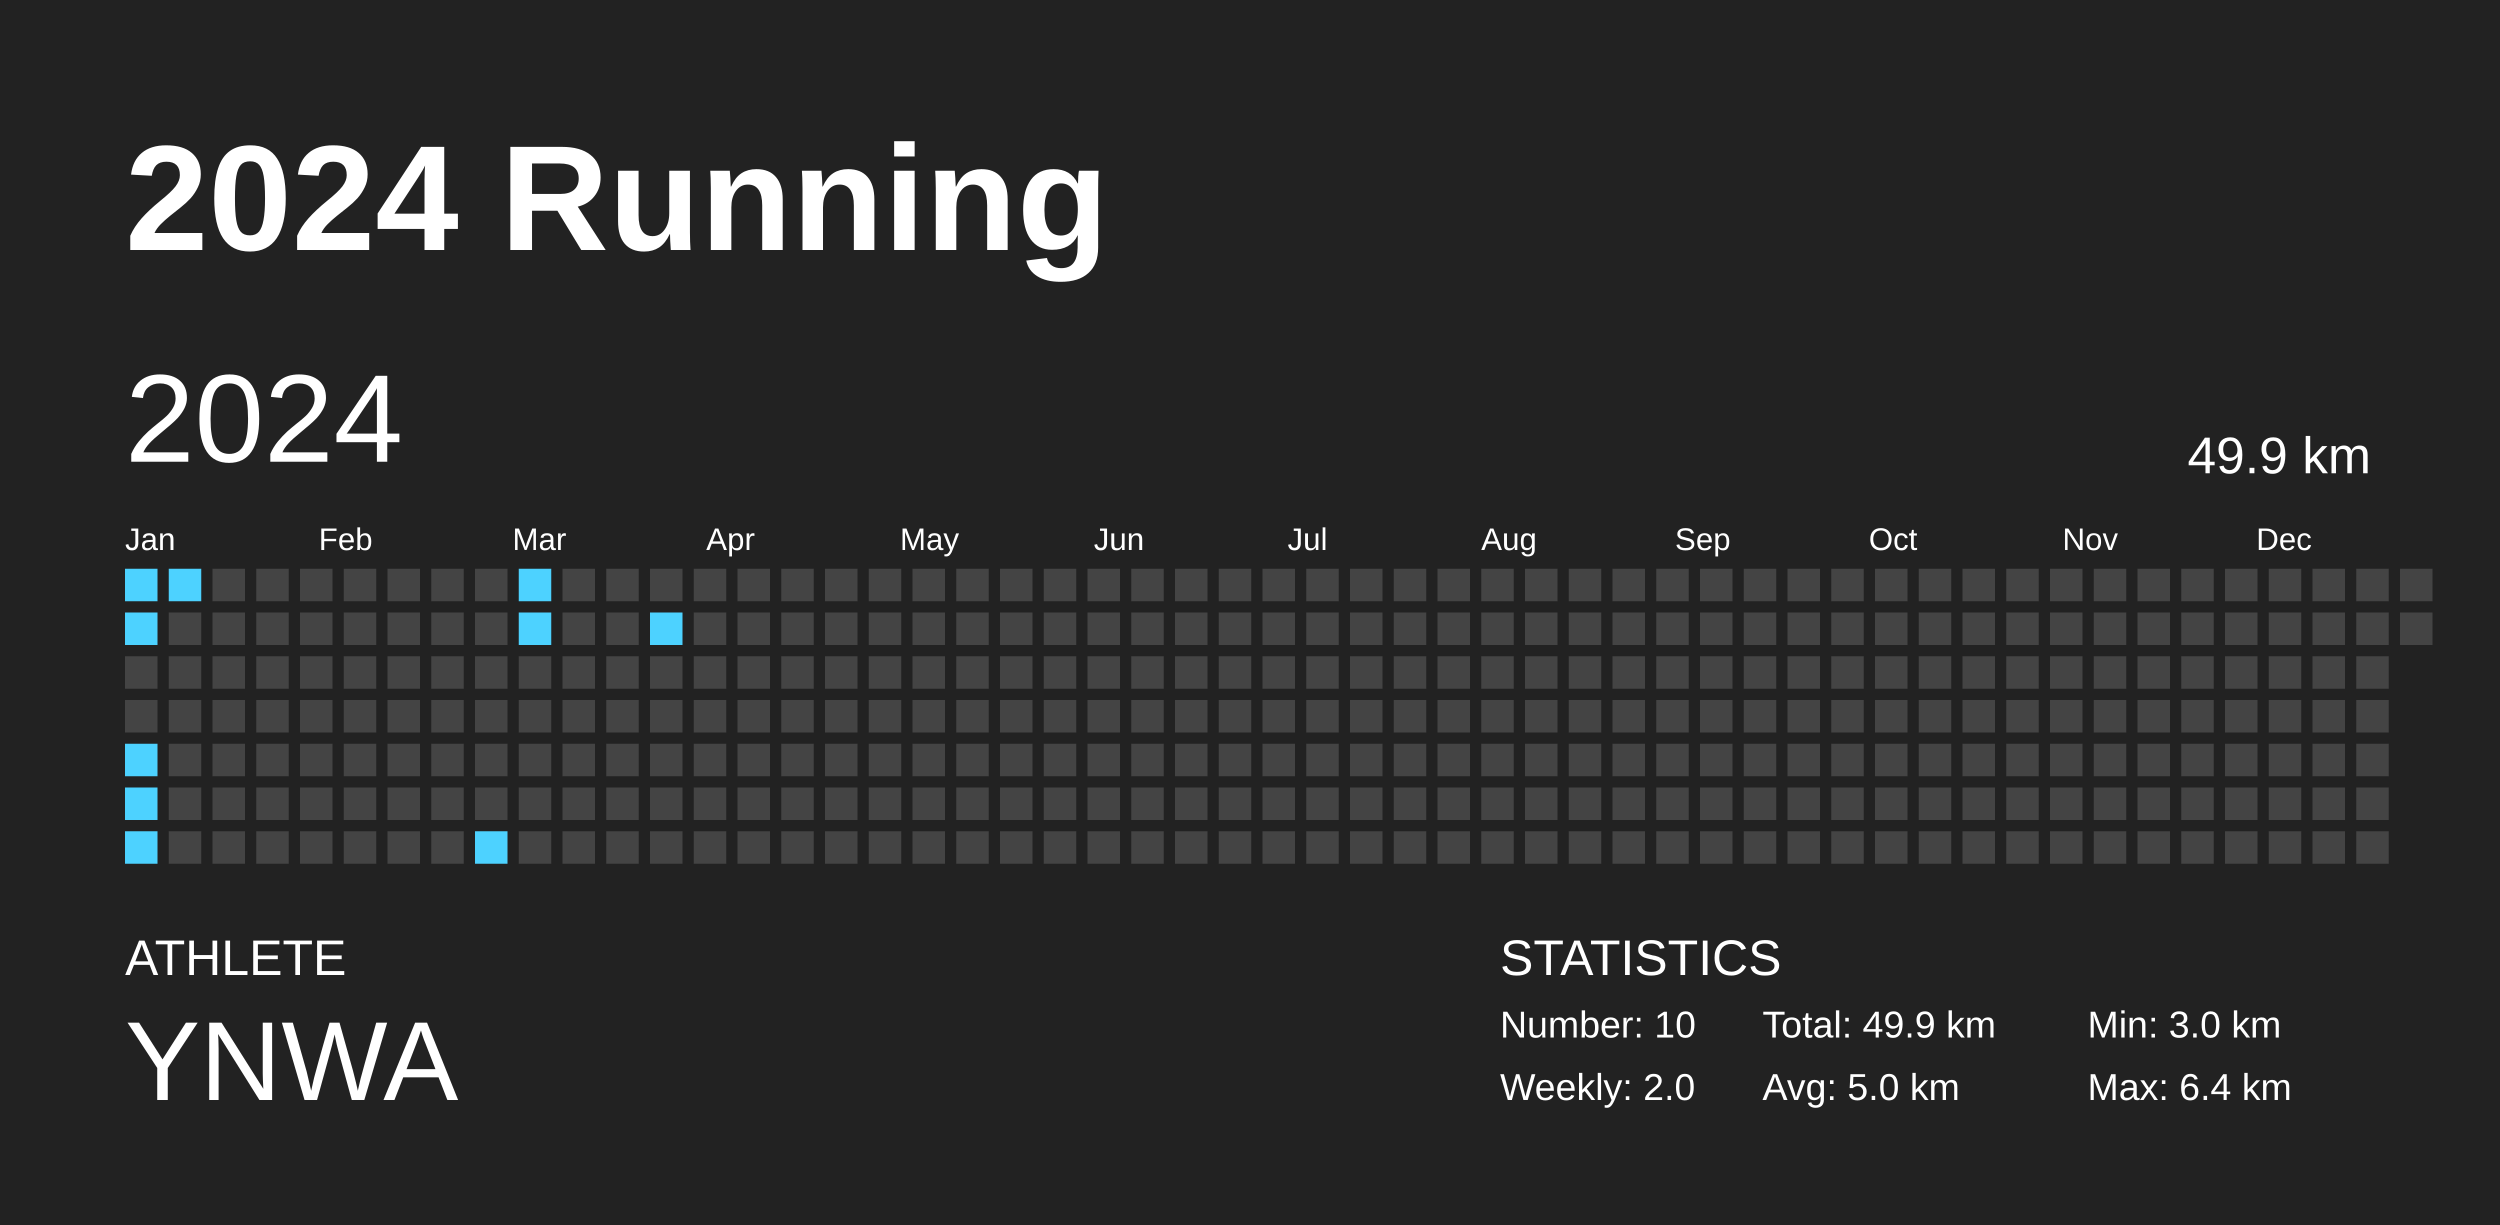
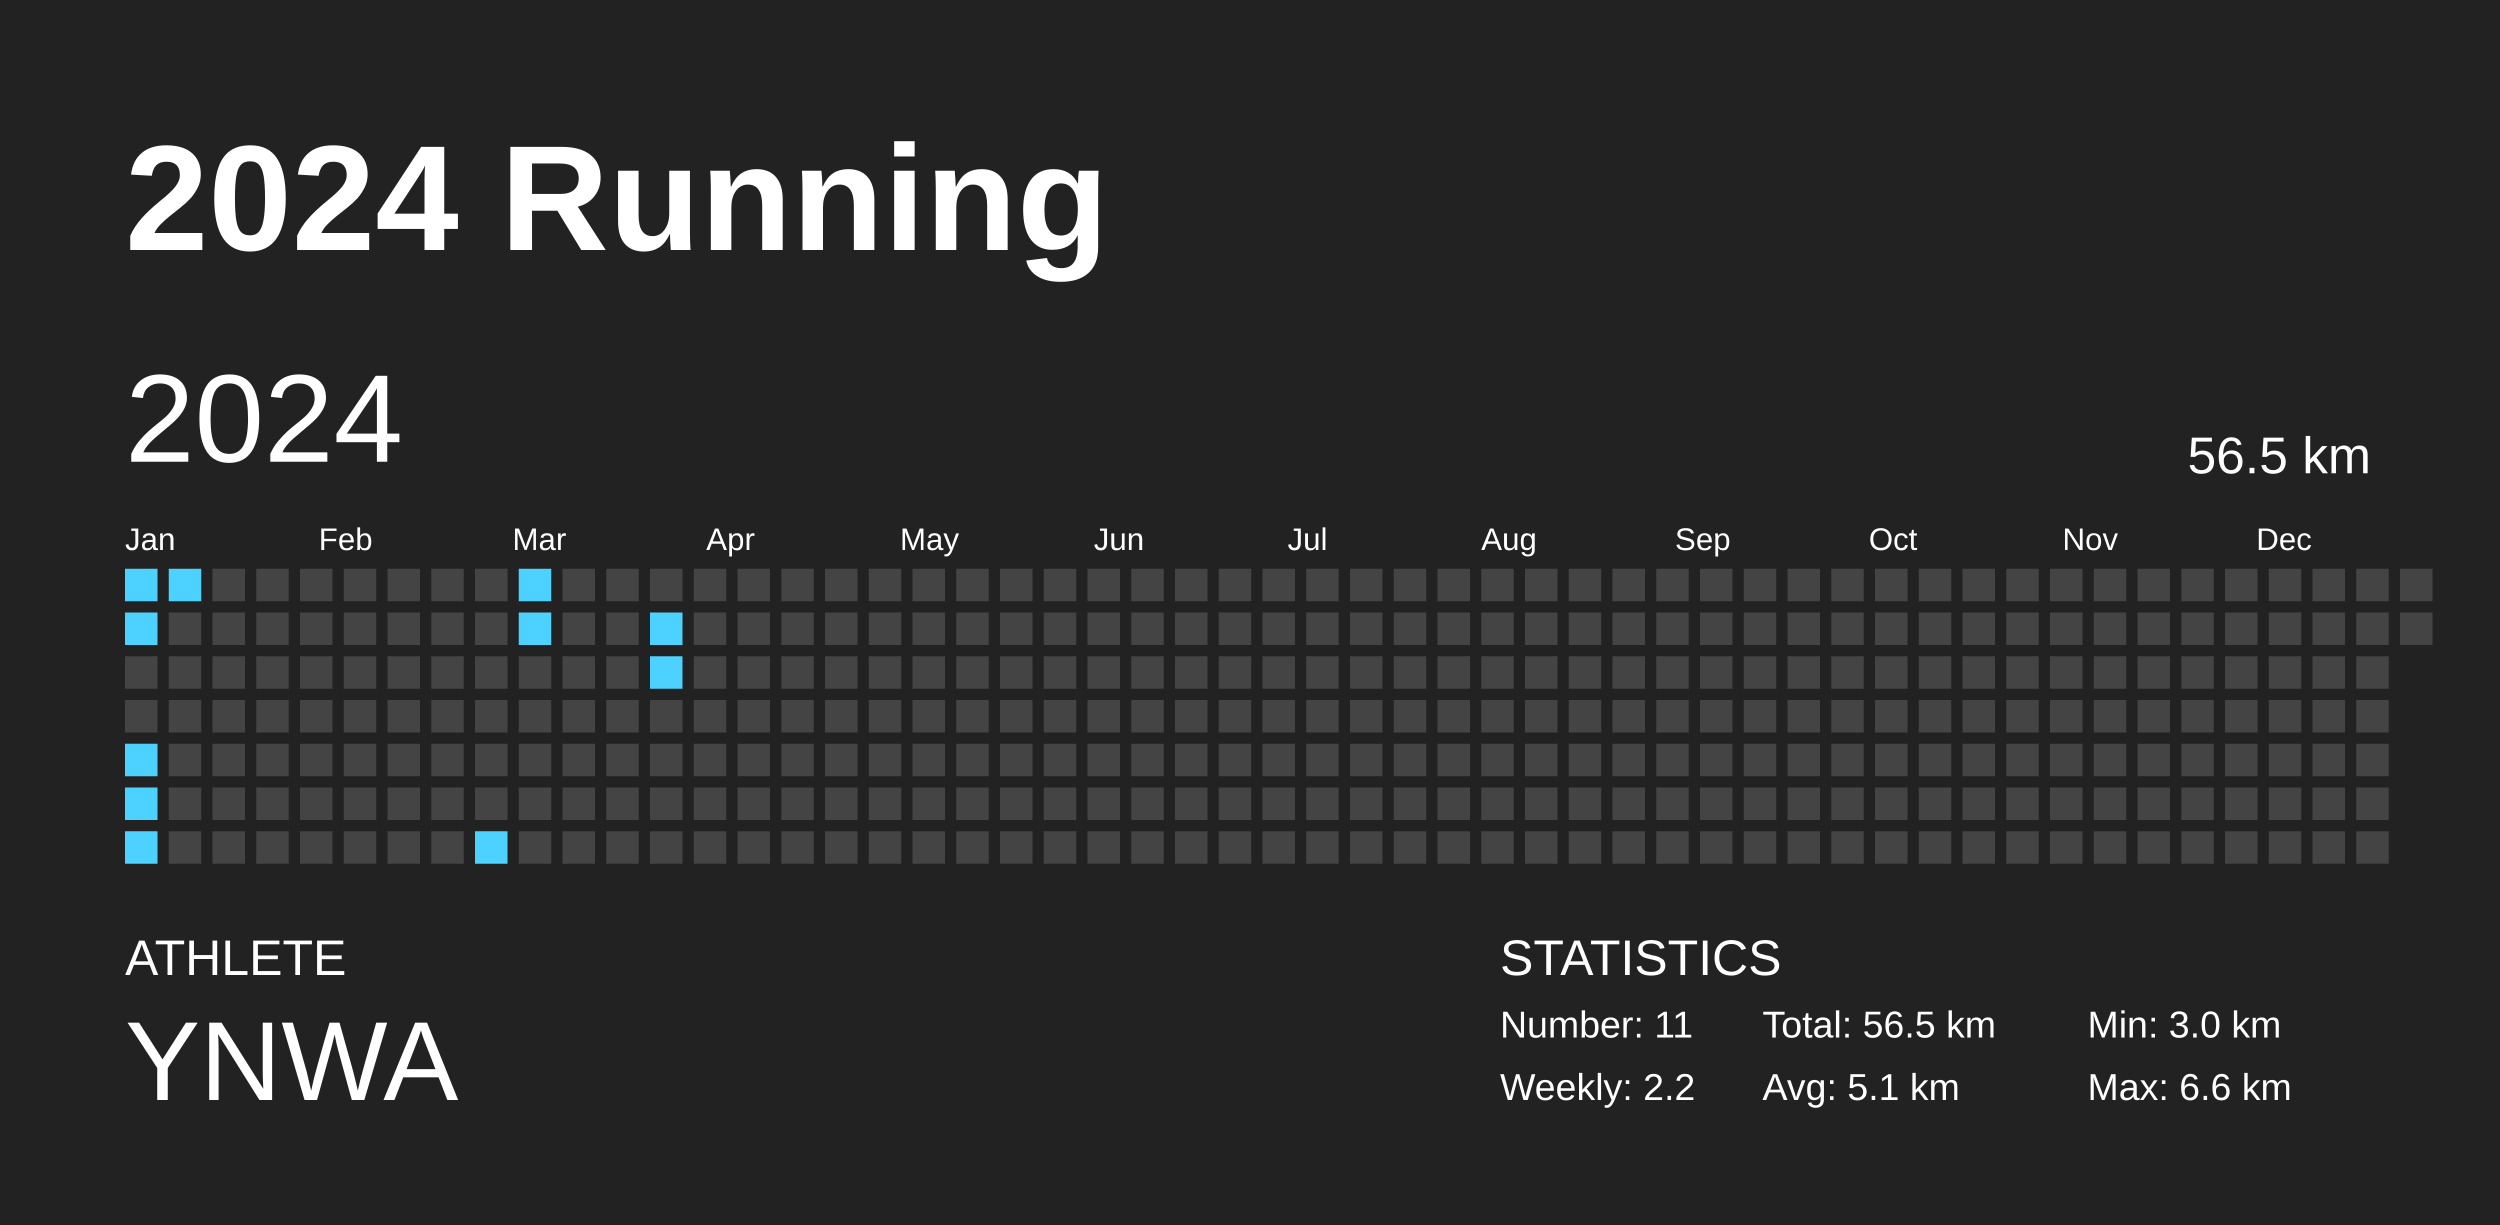
<svg xmlns="http://www.w3.org/2000/svg" baseProfile="full" height="98mm" version="1.1" viewBox="0,0,200,98" width="200mm">
  <defs />
  <rect fill="#222222" height="98" width="200" x="0" y="0" />
  <text fill="#FFFFFF" style="font-size:12px; font-family:Arial; font-weight:bold;" x="10" y="20">2024 Running</text>
  <text fill="#FFFFFF" style="font-size:4px; font-family:Arial" x="10" y="78">ATHLETE</text>
  <text fill="#FFFFFF" style="font-size:9px; font-family:Arial" x="10" y="88">YNWA</text>
  <text fill="#FFFFFF" style="font-size:4px; font-family:Arial" x="120" y="78">STATISTICS</text>
-   <text fill="#FFFFFF" style="font-size:3px; font-family:Arial" x="120" y="83">Number: 10</text>
-   <text fill="#FFFFFF" style="font-size:3px; font-family:Arial" x="120" y="88">Weekly: 2.0</text>
-   <text fill="#FFFFFF" style="font-size:3px; font-family:Arial" x="141" y="83">Total: 49.9 km</text>
-   <text fill="#FFFFFF" style="font-size:3px; font-family:Arial" x="141" y="88">Avg: 5.0 km</text>
+   <text fill="#FFFFFF" style="font-size:3px; font-family:Arial" x="120" y="83">Number: 11</text>
+   <text fill="#FFFFFF" style="font-size:3px; font-family:Arial" x="120" y="88">Weekly: 2.2</text>
+   <text fill="#FFFFFF" style="font-size:3px; font-family:Arial" x="141" y="83">Total: 56.5 km</text>
+   <text fill="#FFFFFF" style="font-size:3px; font-family:Arial" x="141" y="88">Avg: 5.1 km</text>
  <text fill="#FFFFFF" style="font-size:3px; font-family:Arial" x="167" y="83">Min: 3.0 km</text>
-   <text fill="#FFFFFF" style="font-size:3px; font-family:Arial" x="167" y="88">Max: 6.4 km</text>
+   <text fill="#FFFFFF" style="font-size:3px; font-family:Arial" x="167" y="88">Max: 6.6 km</text>
  <text dominant-baseline="hanging" fill="#FFFFFF" style="font-size:10.0px; font-family:Arial;" x="10" y="30">2024</text>
-   <text dominant-baseline="hanging" fill="#FFFFFF" style="font-size:4.125px; font-family:Arial;" x="175" y="35">49.9 km</text>
+   <text dominant-baseline="hanging" fill="#FFFFFF" style="font-size:4.125px; font-family:Arial;" x="175" y="35">56.5 km</text>
  <text fill="#FFFFFF" style="font-size:2.5px; font-family:Arial" x="10.0" y="44">Jan</text>
  <text fill="#FFFFFF" style="font-size:2.5px; font-family:Arial" x="25.5" y="44">Feb</text>
  <text fill="#FFFFFF" style="font-size:2.5px; font-family:Arial" x="41.0" y="44">Mar</text>
  <text fill="#FFFFFF" style="font-size:2.5px; font-family:Arial" x="56.5" y="44">Apr</text>
  <text fill="#FFFFFF" style="font-size:2.5px; font-family:Arial" x="72.0" y="44">May</text>
  <text fill="#FFFFFF" style="font-size:2.5px; font-family:Arial" x="87.5" y="44">Jun</text>
  <text fill="#FFFFFF" style="font-size:2.5px; font-family:Arial" x="103.0" y="44">Jul</text>
  <text fill="#FFFFFF" style="font-size:2.5px; font-family:Arial" x="118.5" y="44">Aug</text>
  <text fill="#FFFFFF" style="font-size:2.5px; font-family:Arial" x="134.0" y="44">Sep</text>
  <text fill="#FFFFFF" style="font-size:2.5px; font-family:Arial" x="149.5" y="44">Oct</text>
  <text fill="#FFFFFF" style="font-size:2.5px; font-family:Arial" x="165.0" y="44">Nov</text>
  <text fill="#FFFFFF" style="font-size:2.5px; font-family:Arial" x="180.5" y="44">Dec</text>
  <rect fill="#4dd2ff" height="2.6" width="2.6" x="10.0" y="45.5" />
  <rect fill="#4dd2ff" height="2.6" width="2.6" x="10.0" y="49.0" />
  <rect fill="#444444" height="2.6" width="2.6" x="10.0" y="52.5" />
  <rect fill="#444444" height="2.6" width="2.6" x="10.0" y="56.0" />
  <rect fill="#4dd2ff" height="2.6" width="2.6" x="10.0" y="59.5" />
  <rect fill="#4dd2ff" height="2.6" width="2.6" x="10.0" y="63.0" />
  <rect fill="#4dd2ff" height="2.6" width="2.6" x="10.0" y="66.5" />
  <rect fill="#4dd2ff" height="2.6" width="2.6" x="13.5" y="45.5" />
  <rect fill="#444444" height="2.6" width="2.6" x="13.5" y="49.0" />
  <rect fill="#444444" height="2.6" width="2.6" x="13.5" y="52.5" />
  <rect fill="#444444" height="2.6" width="2.6" x="13.5" y="56.0" />
  <rect fill="#444444" height="2.6" width="2.6" x="13.5" y="59.5" />
  <rect fill="#444444" height="2.6" width="2.6" x="13.5" y="63.0" />
  <rect fill="#444444" height="2.6" width="2.6" x="13.5" y="66.5" />
  <rect fill="#444444" height="2.6" width="2.6" x="17.0" y="45.5" />
  <rect fill="#444444" height="2.6" width="2.6" x="17.0" y="49.0" />
  <rect fill="#444444" height="2.6" width="2.6" x="17.0" y="52.5" />
  <rect fill="#444444" height="2.6" width="2.6" x="17.0" y="56.0" />
  <rect fill="#444444" height="2.6" width="2.6" x="17.0" y="59.5" />
  <rect fill="#444444" height="2.6" width="2.6" x="17.0" y="63.0" />
  <rect fill="#444444" height="2.6" width="2.6" x="17.0" y="66.5" />
  <rect fill="#444444" height="2.6" width="2.6" x="20.5" y="45.5" />
  <rect fill="#444444" height="2.6" width="2.6" x="20.5" y="49.0" />
  <rect fill="#444444" height="2.6" width="2.6" x="20.5" y="52.5" />
  <rect fill="#444444" height="2.6" width="2.6" x="20.5" y="56.0" />
  <rect fill="#444444" height="2.6" width="2.6" x="20.5" y="59.5" />
  <rect fill="#444444" height="2.6" width="2.6" x="20.5" y="63.0" />
  <rect fill="#444444" height="2.6" width="2.6" x="20.5" y="66.5" />
  <rect fill="#444444" height="2.6" width="2.6" x="24.0" y="45.5" />
  <rect fill="#444444" height="2.6" width="2.6" x="24.0" y="49.0" />
  <rect fill="#444444" height="2.6" width="2.6" x="24.0" y="52.5" />
  <rect fill="#444444" height="2.6" width="2.6" x="24.0" y="56.0" />
  <rect fill="#444444" height="2.6" width="2.6" x="24.0" y="59.5" />
  <rect fill="#444444" height="2.6" width="2.6" x="24.0" y="63.0" />
  <rect fill="#444444" height="2.6" width="2.6" x="24.0" y="66.5" />
  <rect fill="#444444" height="2.6" width="2.6" x="27.5" y="45.5" />
  <rect fill="#444444" height="2.6" width="2.6" x="27.5" y="49.0" />
  <rect fill="#444444" height="2.6" width="2.6" x="27.5" y="52.5" />
  <rect fill="#444444" height="2.6" width="2.6" x="27.5" y="56.0" />
  <rect fill="#444444" height="2.6" width="2.6" x="27.5" y="59.5" />
  <rect fill="#444444" height="2.6" width="2.6" x="27.5" y="63.0" />
  <rect fill="#444444" height="2.6" width="2.6" x="27.5" y="66.5" />
  <rect fill="#444444" height="2.6" width="2.6" x="31.0" y="45.5" />
  <rect fill="#444444" height="2.6" width="2.6" x="31.0" y="49.0" />
  <rect fill="#444444" height="2.6" width="2.6" x="31.0" y="52.5" />
  <rect fill="#444444" height="2.6" width="2.6" x="31.0" y="56.0" />
  <rect fill="#444444" height="2.6" width="2.6" x="31.0" y="59.5" />
  <rect fill="#444444" height="2.6" width="2.6" x="31.0" y="63.0" />
  <rect fill="#444444" height="2.6" width="2.6" x="31.0" y="66.5" />
  <rect fill="#444444" height="2.6" width="2.6" x="34.5" y="45.5" />
  <rect fill="#444444" height="2.6" width="2.6" x="34.5" y="49.0" />
  <rect fill="#444444" height="2.6" width="2.6" x="34.5" y="52.5" />
  <rect fill="#444444" height="2.6" width="2.6" x="34.5" y="56.0" />
  <rect fill="#444444" height="2.6" width="2.6" x="34.5" y="59.5" />
  <rect fill="#444444" height="2.6" width="2.6" x="34.5" y="63.0" />
  <rect fill="#444444" height="2.6" width="2.6" x="34.5" y="66.5" />
  <rect fill="#444444" height="2.6" width="2.6" x="38.0" y="45.5" />
  <rect fill="#444444" height="2.6" width="2.6" x="38.0" y="49.0" />
  <rect fill="#444444" height="2.6" width="2.6" x="38.0" y="52.5" />
  <rect fill="#444444" height="2.6" width="2.6" x="38.0" y="56.0" />
  <rect fill="#444444" height="2.6" width="2.6" x="38.0" y="59.5" />
  <rect fill="#444444" height="2.6" width="2.6" x="38.0" y="63.0" />
  <rect fill="#4dd2ff" height="2.6" width="2.6" x="38.0" y="66.5" />
  <rect fill="#4dd2ff" height="2.6" width="2.6" x="41.5" y="45.5" />
  <rect fill="#4dd2ff" height="2.6" width="2.6" x="41.5" y="49.0" />
  <rect fill="#444444" height="2.6" width="2.6" x="41.5" y="52.5" />
  <rect fill="#444444" height="2.6" width="2.6" x="41.5" y="56.0" />
  <rect fill="#444444" height="2.6" width="2.6" x="41.5" y="59.5" />
  <rect fill="#444444" height="2.6" width="2.6" x="41.5" y="63.0" />
  <rect fill="#444444" height="2.6" width="2.6" x="41.5" y="66.5" />
  <rect fill="#444444" height="2.6" width="2.6" x="45.0" y="45.5" />
  <rect fill="#444444" height="2.6" width="2.6" x="45.0" y="49.0" />
  <rect fill="#444444" height="2.6" width="2.6" x="45.0" y="52.5" />
  <rect fill="#444444" height="2.6" width="2.6" x="45.0" y="56.0" />
  <rect fill="#444444" height="2.6" width="2.6" x="45.0" y="59.5" />
  <rect fill="#444444" height="2.6" width="2.6" x="45.0" y="63.0" />
  <rect fill="#444444" height="2.6" width="2.6" x="45.0" y="66.5" />
  <rect fill="#444444" height="2.6" width="2.6" x="48.5" y="45.5" />
  <rect fill="#444444" height="2.6" width="2.6" x="48.5" y="49.0" />
  <rect fill="#444444" height="2.6" width="2.6" x="48.5" y="52.5" />
  <rect fill="#444444" height="2.6" width="2.6" x="48.5" y="56.0" />
  <rect fill="#444444" height="2.6" width="2.6" x="48.5" y="59.5" />
  <rect fill="#444444" height="2.6" width="2.6" x="48.5" y="63.0" />
  <rect fill="#444444" height="2.6" width="2.6" x="48.5" y="66.5" />
  <rect fill="#444444" height="2.6" width="2.6" x="52.0" y="45.5" />
  <rect fill="#4dd2ff" height="2.6" width="2.6" x="52.0" y="49.0" />
-   <rect fill="#444444" height="2.6" width="2.6" x="52.0" y="52.5" />
+   <rect fill="#4dd2ff" height="2.6" width="2.6" x="52.0" y="52.5" />
  <rect fill="#444444" height="2.6" width="2.6" x="52.0" y="56.0" />
  <rect fill="#444444" height="2.6" width="2.6" x="52.0" y="59.5" />
  <rect fill="#444444" height="2.6" width="2.6" x="52.0" y="63.0" />
  <rect fill="#444444" height="2.6" width="2.6" x="52.0" y="66.5" />
  <rect fill="#444444" height="2.6" width="2.6" x="55.5" y="45.5" />
  <rect fill="#444444" height="2.6" width="2.6" x="55.5" y="49.0" />
  <rect fill="#444444" height="2.6" width="2.6" x="55.5" y="52.5" />
  <rect fill="#444444" height="2.6" width="2.6" x="55.5" y="56.0" />
  <rect fill="#444444" height="2.6" width="2.6" x="55.5" y="59.5" />
  <rect fill="#444444" height="2.6" width="2.6" x="55.5" y="63.0" />
  <rect fill="#444444" height="2.6" width="2.6" x="55.5" y="66.5" />
  <rect fill="#444444" height="2.6" width="2.6" x="59.0" y="45.5" />
  <rect fill="#444444" height="2.6" width="2.6" x="59.0" y="49.0" />
  <rect fill="#444444" height="2.6" width="2.6" x="59.0" y="52.5" />
  <rect fill="#444444" height="2.6" width="2.6" x="59.0" y="56.0" />
  <rect fill="#444444" height="2.6" width="2.6" x="59.0" y="59.5" />
  <rect fill="#444444" height="2.6" width="2.6" x="59.0" y="63.0" />
  <rect fill="#444444" height="2.6" width="2.6" x="59.0" y="66.5" />
  <rect fill="#444444" height="2.6" width="2.6" x="62.5" y="45.5" />
  <rect fill="#444444" height="2.6" width="2.6" x="62.5" y="49.0" />
  <rect fill="#444444" height="2.6" width="2.6" x="62.5" y="52.5" />
  <rect fill="#444444" height="2.6" width="2.6" x="62.5" y="56.0" />
  <rect fill="#444444" height="2.6" width="2.6" x="62.5" y="59.5" />
  <rect fill="#444444" height="2.6" width="2.6" x="62.5" y="63.0" />
  <rect fill="#444444" height="2.6" width="2.6" x="62.5" y="66.5" />
  <rect fill="#444444" height="2.6" width="2.6" x="66.0" y="45.5" />
  <rect fill="#444444" height="2.6" width="2.6" x="66.0" y="49.0" />
  <rect fill="#444444" height="2.6" width="2.6" x="66.0" y="52.5" />
  <rect fill="#444444" height="2.6" width="2.6" x="66.0" y="56.0" />
  <rect fill="#444444" height="2.6" width="2.6" x="66.0" y="59.5" />
  <rect fill="#444444" height="2.6" width="2.6" x="66.0" y="63.0" />
  <rect fill="#444444" height="2.6" width="2.6" x="66.0" y="66.5" />
  <rect fill="#444444" height="2.6" width="2.6" x="69.5" y="45.5" />
  <rect fill="#444444" height="2.6" width="2.6" x="69.5" y="49.0" />
  <rect fill="#444444" height="2.6" width="2.6" x="69.5" y="52.5" />
  <rect fill="#444444" height="2.6" width="2.6" x="69.5" y="56.0" />
  <rect fill="#444444" height="2.6" width="2.6" x="69.5" y="59.5" />
  <rect fill="#444444" height="2.6" width="2.6" x="69.5" y="63.0" />
  <rect fill="#444444" height="2.6" width="2.6" x="69.5" y="66.5" />
  <rect fill="#444444" height="2.6" width="2.6" x="73.0" y="45.5" />
  <rect fill="#444444" height="2.6" width="2.6" x="73.0" y="49.0" />
  <rect fill="#444444" height="2.6" width="2.6" x="73.0" y="52.5" />
  <rect fill="#444444" height="2.6" width="2.6" x="73.0" y="56.0" />
  <rect fill="#444444" height="2.6" width="2.6" x="73.0" y="59.5" />
  <rect fill="#444444" height="2.6" width="2.6" x="73.0" y="63.0" />
  <rect fill="#444444" height="2.6" width="2.6" x="73.0" y="66.5" />
  <rect fill="#444444" height="2.6" width="2.6" x="76.5" y="45.5" />
  <rect fill="#444444" height="2.6" width="2.6" x="76.5" y="49.0" />
  <rect fill="#444444" height="2.6" width="2.6" x="76.5" y="52.5" />
  <rect fill="#444444" height="2.6" width="2.6" x="76.5" y="56.0" />
  <rect fill="#444444" height="2.6" width="2.6" x="76.5" y="59.5" />
  <rect fill="#444444" height="2.6" width="2.6" x="76.5" y="63.0" />
  <rect fill="#444444" height="2.6" width="2.6" x="76.5" y="66.5" />
  <rect fill="#444444" height="2.6" width="2.6" x="80.0" y="45.5" />
  <rect fill="#444444" height="2.6" width="2.6" x="80.0" y="49.0" />
  <rect fill="#444444" height="2.6" width="2.6" x="80.0" y="52.5" />
  <rect fill="#444444" height="2.6" width="2.6" x="80.0" y="56.0" />
  <rect fill="#444444" height="2.6" width="2.6" x="80.0" y="59.5" />
  <rect fill="#444444" height="2.6" width="2.6" x="80.0" y="63.0" />
  <rect fill="#444444" height="2.6" width="2.6" x="80.0" y="66.5" />
  <rect fill="#444444" height="2.6" width="2.6" x="83.5" y="45.5" />
  <rect fill="#444444" height="2.6" width="2.6" x="83.5" y="49.0" />
  <rect fill="#444444" height="2.6" width="2.6" x="83.5" y="52.5" />
  <rect fill="#444444" height="2.6" width="2.6" x="83.5" y="56.0" />
  <rect fill="#444444" height="2.6" width="2.6" x="83.5" y="59.5" />
  <rect fill="#444444" height="2.6" width="2.6" x="83.5" y="63.0" />
  <rect fill="#444444" height="2.6" width="2.6" x="83.5" y="66.5" />
  <rect fill="#444444" height="2.6" width="2.6" x="87.0" y="45.5" />
  <rect fill="#444444" height="2.6" width="2.6" x="87.0" y="49.0" />
  <rect fill="#444444" height="2.6" width="2.6" x="87.0" y="52.5" />
  <rect fill="#444444" height="2.6" width="2.6" x="87.0" y="56.0" />
  <rect fill="#444444" height="2.6" width="2.6" x="87.0" y="59.5" />
  <rect fill="#444444" height="2.6" width="2.6" x="87.0" y="63.0" />
  <rect fill="#444444" height="2.6" width="2.6" x="87.0" y="66.5" />
  <rect fill="#444444" height="2.6" width="2.6" x="90.5" y="45.5" />
  <rect fill="#444444" height="2.6" width="2.6" x="90.5" y="49.0" />
  <rect fill="#444444" height="2.6" width="2.6" x="90.5" y="52.5" />
  <rect fill="#444444" height="2.6" width="2.6" x="90.5" y="56.0" />
  <rect fill="#444444" height="2.6" width="2.6" x="90.5" y="59.5" />
  <rect fill="#444444" height="2.6" width="2.6" x="90.5" y="63.0" />
  <rect fill="#444444" height="2.6" width="2.6" x="90.5" y="66.5" />
  <rect fill="#444444" height="2.6" width="2.6" x="94.0" y="45.5" />
  <rect fill="#444444" height="2.6" width="2.6" x="94.0" y="49.0" />
  <rect fill="#444444" height="2.6" width="2.6" x="94.0" y="52.5" />
  <rect fill="#444444" height="2.6" width="2.6" x="94.0" y="56.0" />
  <rect fill="#444444" height="2.6" width="2.6" x="94.0" y="59.5" />
  <rect fill="#444444" height="2.6" width="2.6" x="94.0" y="63.0" />
  <rect fill="#444444" height="2.6" width="2.6" x="94.0" y="66.5" />
  <rect fill="#444444" height="2.6" width="2.6" x="97.5" y="45.5" />
  <rect fill="#444444" height="2.6" width="2.6" x="97.5" y="49.0" />
  <rect fill="#444444" height="2.6" width="2.6" x="97.5" y="52.5" />
  <rect fill="#444444" height="2.6" width="2.6" x="97.5" y="56.0" />
  <rect fill="#444444" height="2.6" width="2.6" x="97.5" y="59.5" />
  <rect fill="#444444" height="2.6" width="2.6" x="97.5" y="63.0" />
  <rect fill="#444444" height="2.6" width="2.6" x="97.5" y="66.5" />
  <rect fill="#444444" height="2.6" width="2.6" x="101.0" y="45.5" />
  <rect fill="#444444" height="2.6" width="2.6" x="101.0" y="49.0" />
  <rect fill="#444444" height="2.6" width="2.6" x="101.0" y="52.5" />
  <rect fill="#444444" height="2.6" width="2.6" x="101.0" y="56.0" />
  <rect fill="#444444" height="2.6" width="2.6" x="101.0" y="59.5" />
  <rect fill="#444444" height="2.6" width="2.6" x="101.0" y="63.0" />
  <rect fill="#444444" height="2.6" width="2.6" x="101.0" y="66.5" />
  <rect fill="#444444" height="2.6" width="2.6" x="104.5" y="45.5" />
  <rect fill="#444444" height="2.6" width="2.6" x="104.5" y="49.0" />
  <rect fill="#444444" height="2.6" width="2.6" x="104.5" y="52.5" />
  <rect fill="#444444" height="2.6" width="2.6" x="104.5" y="56.0" />
  <rect fill="#444444" height="2.6" width="2.6" x="104.5" y="59.5" />
  <rect fill="#444444" height="2.6" width="2.6" x="104.5" y="63.0" />
  <rect fill="#444444" height="2.6" width="2.6" x="104.5" y="66.5" />
  <rect fill="#444444" height="2.6" width="2.6" x="108.0" y="45.5" />
  <rect fill="#444444" height="2.6" width="2.6" x="108.0" y="49.0" />
  <rect fill="#444444" height="2.6" width="2.6" x="108.0" y="52.5" />
  <rect fill="#444444" height="2.6" width="2.6" x="108.0" y="56.0" />
  <rect fill="#444444" height="2.6" width="2.6" x="108.0" y="59.5" />
  <rect fill="#444444" height="2.6" width="2.6" x="108.0" y="63.0" />
  <rect fill="#444444" height="2.6" width="2.6" x="108.0" y="66.5" />
  <rect fill="#444444" height="2.6" width="2.6" x="111.5" y="45.5" />
  <rect fill="#444444" height="2.6" width="2.6" x="111.5" y="49.0" />
  <rect fill="#444444" height="2.6" width="2.6" x="111.5" y="52.5" />
  <rect fill="#444444" height="2.6" width="2.6" x="111.5" y="56.0" />
  <rect fill="#444444" height="2.6" width="2.6" x="111.5" y="59.5" />
  <rect fill="#444444" height="2.6" width="2.6" x="111.5" y="63.0" />
  <rect fill="#444444" height="2.6" width="2.6" x="111.5" y="66.5" />
  <rect fill="#444444" height="2.6" width="2.6" x="115.0" y="45.5" />
  <rect fill="#444444" height="2.6" width="2.6" x="115.0" y="49.0" />
  <rect fill="#444444" height="2.6" width="2.6" x="115.0" y="52.5" />
  <rect fill="#444444" height="2.6" width="2.6" x="115.0" y="56.0" />
  <rect fill="#444444" height="2.6" width="2.6" x="115.0" y="59.5" />
  <rect fill="#444444" height="2.6" width="2.6" x="115.0" y="63.0" />
  <rect fill="#444444" height="2.6" width="2.6" x="115.0" y="66.5" />
  <rect fill="#444444" height="2.6" width="2.6" x="118.5" y="45.5" />
  <rect fill="#444444" height="2.6" width="2.6" x="118.5" y="49.0" />
  <rect fill="#444444" height="2.6" width="2.6" x="118.5" y="52.5" />
  <rect fill="#444444" height="2.6" width="2.6" x="118.5" y="56.0" />
  <rect fill="#444444" height="2.6" width="2.6" x="118.5" y="59.5" />
  <rect fill="#444444" height="2.6" width="2.6" x="118.5" y="63.0" />
  <rect fill="#444444" height="2.6" width="2.6" x="118.5" y="66.5" />
  <rect fill="#444444" height="2.6" width="2.6" x="122.0" y="45.5" />
  <rect fill="#444444" height="2.6" width="2.6" x="122.0" y="49.0" />
  <rect fill="#444444" height="2.6" width="2.6" x="122.0" y="52.5" />
  <rect fill="#444444" height="2.6" width="2.6" x="122.0" y="56.0" />
  <rect fill="#444444" height="2.6" width="2.6" x="122.0" y="59.5" />
  <rect fill="#444444" height="2.6" width="2.6" x="122.0" y="63.0" />
  <rect fill="#444444" height="2.6" width="2.6" x="122.0" y="66.5" />
  <rect fill="#444444" height="2.6" width="2.6" x="125.5" y="45.5" />
  <rect fill="#444444" height="2.6" width="2.6" x="125.5" y="49.0" />
  <rect fill="#444444" height="2.6" width="2.6" x="125.5" y="52.5" />
  <rect fill="#444444" height="2.6" width="2.6" x="125.5" y="56.0" />
  <rect fill="#444444" height="2.6" width="2.6" x="125.5" y="59.5" />
  <rect fill="#444444" height="2.6" width="2.6" x="125.5" y="63.0" />
  <rect fill="#444444" height="2.6" width="2.6" x="125.5" y="66.5" />
  <rect fill="#444444" height="2.6" width="2.6" x="129.0" y="45.5" />
  <rect fill="#444444" height="2.6" width="2.6" x="129.0" y="49.0" />
  <rect fill="#444444" height="2.6" width="2.6" x="129.0" y="52.5" />
  <rect fill="#444444" height="2.6" width="2.6" x="129.0" y="56.0" />
  <rect fill="#444444" height="2.6" width="2.6" x="129.0" y="59.5" />
  <rect fill="#444444" height="2.6" width="2.6" x="129.0" y="63.0" />
  <rect fill="#444444" height="2.6" width="2.6" x="129.0" y="66.5" />
  <rect fill="#444444" height="2.6" width="2.6" x="132.5" y="45.5" />
  <rect fill="#444444" height="2.6" width="2.6" x="132.5" y="49.0" />
  <rect fill="#444444" height="2.6" width="2.6" x="132.5" y="52.5" />
  <rect fill="#444444" height="2.6" width="2.6" x="132.5" y="56.0" />
  <rect fill="#444444" height="2.6" width="2.6" x="132.5" y="59.5" />
  <rect fill="#444444" height="2.6" width="2.6" x="132.5" y="63.0" />
  <rect fill="#444444" height="2.6" width="2.6" x="132.5" y="66.5" />
  <rect fill="#444444" height="2.6" width="2.6" x="136.0" y="45.5" />
  <rect fill="#444444" height="2.6" width="2.6" x="136.0" y="49.0" />
  <rect fill="#444444" height="2.6" width="2.6" x="136.0" y="52.5" />
  <rect fill="#444444" height="2.6" width="2.6" x="136.0" y="56.0" />
  <rect fill="#444444" height="2.6" width="2.6" x="136.0" y="59.5" />
  <rect fill="#444444" height="2.6" width="2.6" x="136.0" y="63.0" />
  <rect fill="#444444" height="2.6" width="2.6" x="136.0" y="66.5" />
  <rect fill="#444444" height="2.6" width="2.6" x="139.5" y="45.5" />
  <rect fill="#444444" height="2.6" width="2.6" x="139.5" y="49.0" />
  <rect fill="#444444" height="2.6" width="2.6" x="139.5" y="52.5" />
  <rect fill="#444444" height="2.6" width="2.6" x="139.5" y="56.0" />
  <rect fill="#444444" height="2.6" width="2.6" x="139.5" y="59.5" />
  <rect fill="#444444" height="2.6" width="2.6" x="139.5" y="63.0" />
  <rect fill="#444444" height="2.6" width="2.6" x="139.5" y="66.5" />
  <rect fill="#444444" height="2.6" width="2.6" x="143.0" y="45.5" />
  <rect fill="#444444" height="2.6" width="2.6" x="143.0" y="49.0" />
  <rect fill="#444444" height="2.6" width="2.6" x="143.0" y="52.5" />
  <rect fill="#444444" height="2.6" width="2.6" x="143.0" y="56.0" />
  <rect fill="#444444" height="2.6" width="2.6" x="143.0" y="59.5" />
  <rect fill="#444444" height="2.6" width="2.6" x="143.0" y="63.0" />
  <rect fill="#444444" height="2.6" width="2.6" x="143.0" y="66.5" />
  <rect fill="#444444" height="2.6" width="2.6" x="146.5" y="45.5" />
  <rect fill="#444444" height="2.6" width="2.6" x="146.5" y="49.0" />
  <rect fill="#444444" height="2.6" width="2.6" x="146.5" y="52.5" />
  <rect fill="#444444" height="2.6" width="2.6" x="146.5" y="56.0" />
  <rect fill="#444444" height="2.6" width="2.6" x="146.5" y="59.5" />
  <rect fill="#444444" height="2.6" width="2.6" x="146.5" y="63.0" />
  <rect fill="#444444" height="2.6" width="2.6" x="146.5" y="66.5" />
  <rect fill="#444444" height="2.6" width="2.6" x="150.0" y="45.5" />
  <rect fill="#444444" height="2.6" width="2.6" x="150.0" y="49.0" />
  <rect fill="#444444" height="2.6" width="2.6" x="150.0" y="52.5" />
  <rect fill="#444444" height="2.6" width="2.6" x="150.0" y="56.0" />
  <rect fill="#444444" height="2.6" width="2.6" x="150.0" y="59.5" />
  <rect fill="#444444" height="2.6" width="2.6" x="150.0" y="63.0" />
  <rect fill="#444444" height="2.6" width="2.6" x="150.0" y="66.5" />
  <rect fill="#444444" height="2.6" width="2.6" x="153.5" y="45.5" />
  <rect fill="#444444" height="2.6" width="2.6" x="153.5" y="49.0" />
  <rect fill="#444444" height="2.6" width="2.6" x="153.5" y="52.5" />
  <rect fill="#444444" height="2.6" width="2.6" x="153.5" y="56.0" />
  <rect fill="#444444" height="2.6" width="2.6" x="153.5" y="59.5" />
  <rect fill="#444444" height="2.6" width="2.6" x="153.5" y="63.0" />
  <rect fill="#444444" height="2.6" width="2.6" x="153.5" y="66.5" />
  <rect fill="#444444" height="2.6" width="2.6" x="157.0" y="45.5" />
  <rect fill="#444444" height="2.6" width="2.6" x="157.0" y="49.0" />
  <rect fill="#444444" height="2.6" width="2.6" x="157.0" y="52.5" />
  <rect fill="#444444" height="2.6" width="2.6" x="157.0" y="56.0" />
  <rect fill="#444444" height="2.6" width="2.6" x="157.0" y="59.5" />
  <rect fill="#444444" height="2.6" width="2.6" x="157.0" y="63.0" />
  <rect fill="#444444" height="2.6" width="2.6" x="157.0" y="66.5" />
  <rect fill="#444444" height="2.6" width="2.6" x="160.5" y="45.5" />
  <rect fill="#444444" height="2.6" width="2.6" x="160.5" y="49.0" />
  <rect fill="#444444" height="2.6" width="2.6" x="160.5" y="52.5" />
  <rect fill="#444444" height="2.6" width="2.6" x="160.5" y="56.0" />
  <rect fill="#444444" height="2.6" width="2.6" x="160.5" y="59.5" />
  <rect fill="#444444" height="2.6" width="2.6" x="160.5" y="63.0" />
  <rect fill="#444444" height="2.6" width="2.6" x="160.5" y="66.5" />
  <rect fill="#444444" height="2.6" width="2.6" x="164.0" y="45.5" />
  <rect fill="#444444" height="2.6" width="2.6" x="164.0" y="49.0" />
  <rect fill="#444444" height="2.6" width="2.6" x="164.0" y="52.5" />
  <rect fill="#444444" height="2.6" width="2.6" x="164.0" y="56.0" />
  <rect fill="#444444" height="2.6" width="2.6" x="164.0" y="59.5" />
  <rect fill="#444444" height="2.6" width="2.6" x="164.0" y="63.0" />
  <rect fill="#444444" height="2.6" width="2.6" x="164.0" y="66.5" />
  <rect fill="#444444" height="2.6" width="2.6" x="167.5" y="45.5" />
  <rect fill="#444444" height="2.6" width="2.6" x="167.5" y="49.0" />
  <rect fill="#444444" height="2.6" width="2.6" x="167.5" y="52.5" />
  <rect fill="#444444" height="2.6" width="2.6" x="167.5" y="56.0" />
  <rect fill="#444444" height="2.6" width="2.6" x="167.5" y="59.5" />
  <rect fill="#444444" height="2.6" width="2.6" x="167.5" y="63.0" />
  <rect fill="#444444" height="2.6" width="2.6" x="167.5" y="66.5" />
  <rect fill="#444444" height="2.6" width="2.6" x="171.0" y="45.5" />
  <rect fill="#444444" height="2.6" width="2.6" x="171.0" y="49.0" />
  <rect fill="#444444" height="2.6" width="2.6" x="171.0" y="52.5" />
  <rect fill="#444444" height="2.6" width="2.6" x="171.0" y="56.0" />
  <rect fill="#444444" height="2.6" width="2.6" x="171.0" y="59.5" />
  <rect fill="#444444" height="2.6" width="2.6" x="171.0" y="63.0" />
  <rect fill="#444444" height="2.6" width="2.6" x="171.0" y="66.5" />
  <rect fill="#444444" height="2.6" width="2.6" x="174.5" y="45.5" />
  <rect fill="#444444" height="2.6" width="2.6" x="174.5" y="49.0" />
  <rect fill="#444444" height="2.6" width="2.6" x="174.5" y="52.5" />
  <rect fill="#444444" height="2.6" width="2.6" x="174.5" y="56.0" />
  <rect fill="#444444" height="2.6" width="2.6" x="174.5" y="59.5" />
  <rect fill="#444444" height="2.6" width="2.6" x="174.5" y="63.0" />
  <rect fill="#444444" height="2.6" width="2.6" x="174.5" y="66.5" />
  <rect fill="#444444" height="2.6" width="2.6" x="178.0" y="45.5" />
  <rect fill="#444444" height="2.6" width="2.6" x="178.0" y="49.0" />
  <rect fill="#444444" height="2.6" width="2.6" x="178.0" y="52.5" />
  <rect fill="#444444" height="2.6" width="2.6" x="178.0" y="56.0" />
  <rect fill="#444444" height="2.6" width="2.6" x="178.0" y="59.5" />
  <rect fill="#444444" height="2.6" width="2.6" x="178.0" y="63.0" />
  <rect fill="#444444" height="2.6" width="2.6" x="178.0" y="66.5" />
  <rect fill="#444444" height="2.6" width="2.6" x="181.5" y="45.5" />
  <rect fill="#444444" height="2.6" width="2.6" x="181.5" y="49.0" />
  <rect fill="#444444" height="2.6" width="2.6" x="181.5" y="52.5" />
  <rect fill="#444444" height="2.6" width="2.6" x="181.5" y="56.0" />
  <rect fill="#444444" height="2.6" width="2.6" x="181.5" y="59.5" />
  <rect fill="#444444" height="2.6" width="2.6" x="181.5" y="63.0" />
  <rect fill="#444444" height="2.6" width="2.6" x="181.5" y="66.5" />
  <rect fill="#444444" height="2.6" width="2.6" x="185.0" y="45.5" />
  <rect fill="#444444" height="2.6" width="2.6" x="185.0" y="49.0" />
  <rect fill="#444444" height="2.6" width="2.6" x="185.0" y="52.5" />
  <rect fill="#444444" height="2.6" width="2.6" x="185.0" y="56.0" />
  <rect fill="#444444" height="2.6" width="2.6" x="185.0" y="59.5" />
  <rect fill="#444444" height="2.6" width="2.6" x="185.0" y="63.0" />
  <rect fill="#444444" height="2.6" width="2.6" x="185.0" y="66.5" />
  <rect fill="#444444" height="2.6" width="2.6" x="188.5" y="45.5" />
  <rect fill="#444444" height="2.6" width="2.6" x="188.5" y="49.0" />
  <rect fill="#444444" height="2.6" width="2.6" x="188.5" y="52.5" />
  <rect fill="#444444" height="2.6" width="2.6" x="188.5" y="56.0" />
  <rect fill="#444444" height="2.6" width="2.6" x="188.5" y="59.5" />
  <rect fill="#444444" height="2.6" width="2.6" x="188.5" y="63.0" />
  <rect fill="#444444" height="2.6" width="2.6" x="188.5" y="66.5" />
  <rect fill="#444444" height="2.6" width="2.6" x="192.0" y="45.5" />
  <rect fill="#444444" height="2.6" width="2.6" x="192.0" y="49.0" />
</svg>
